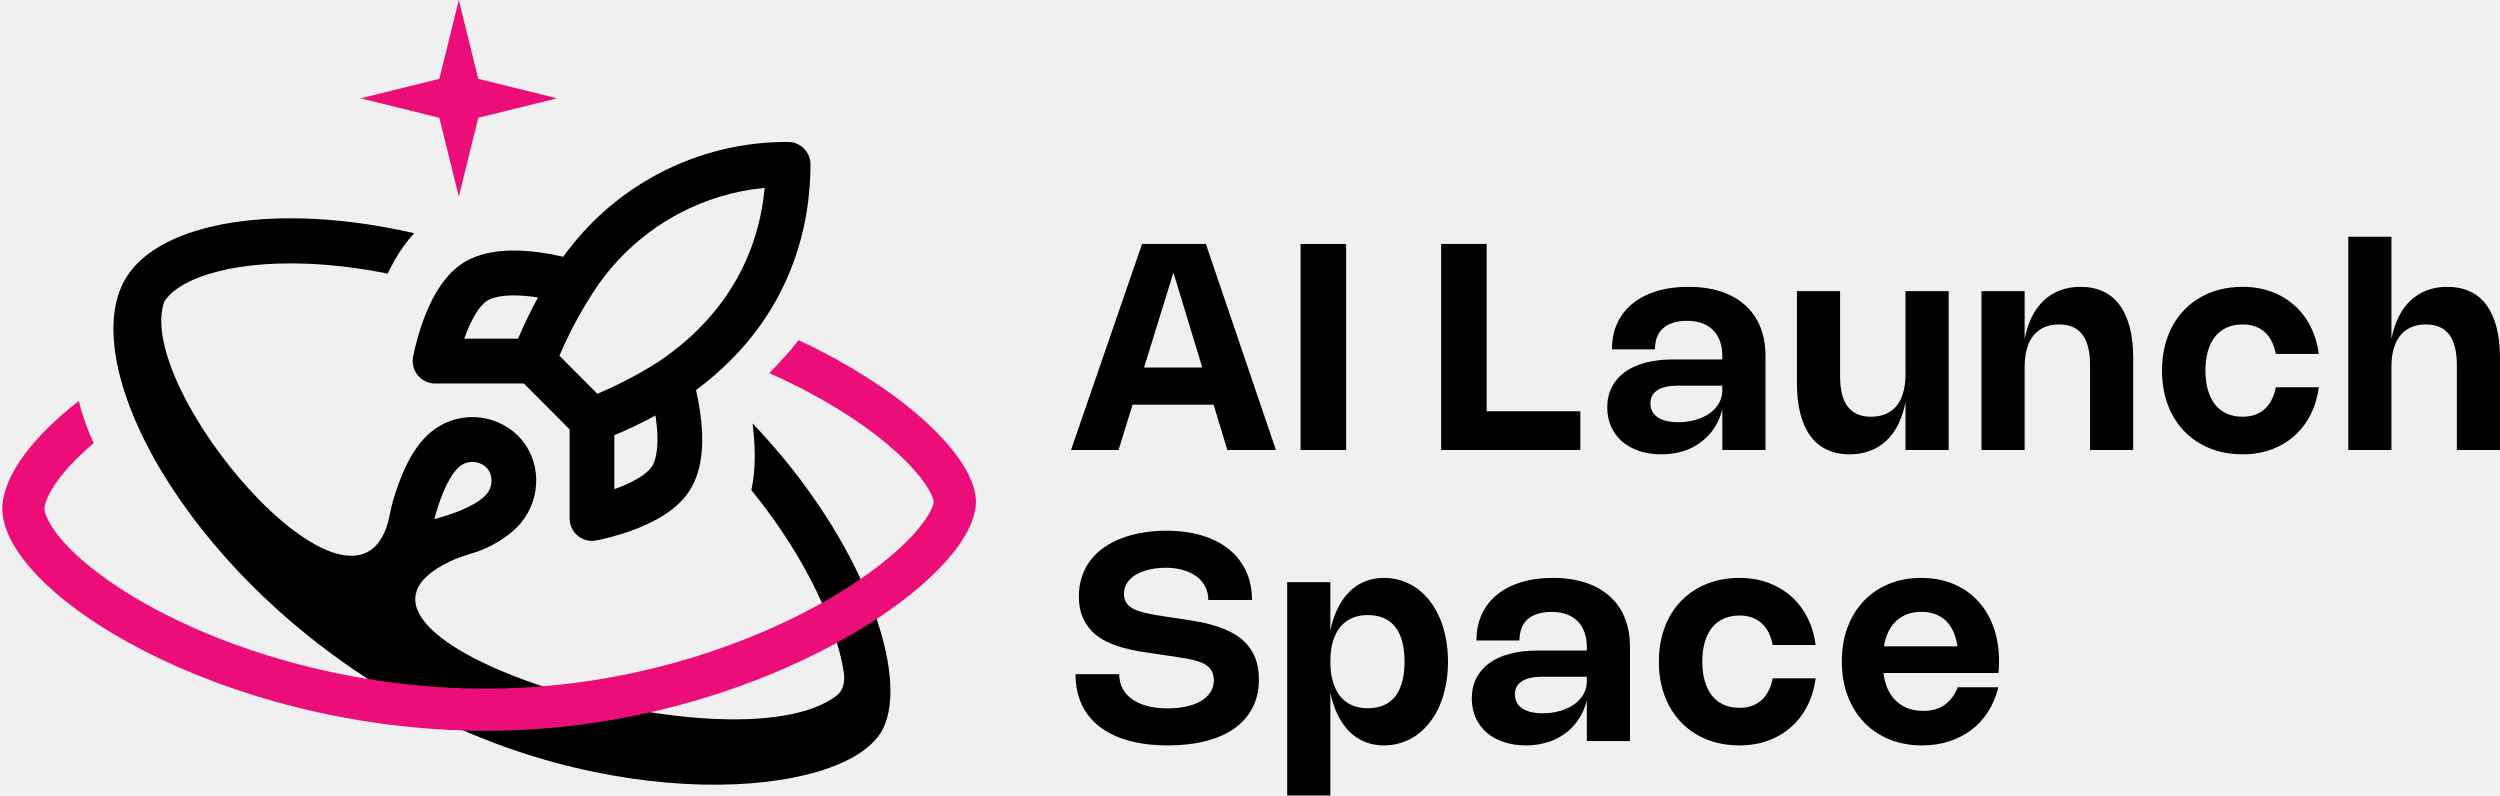
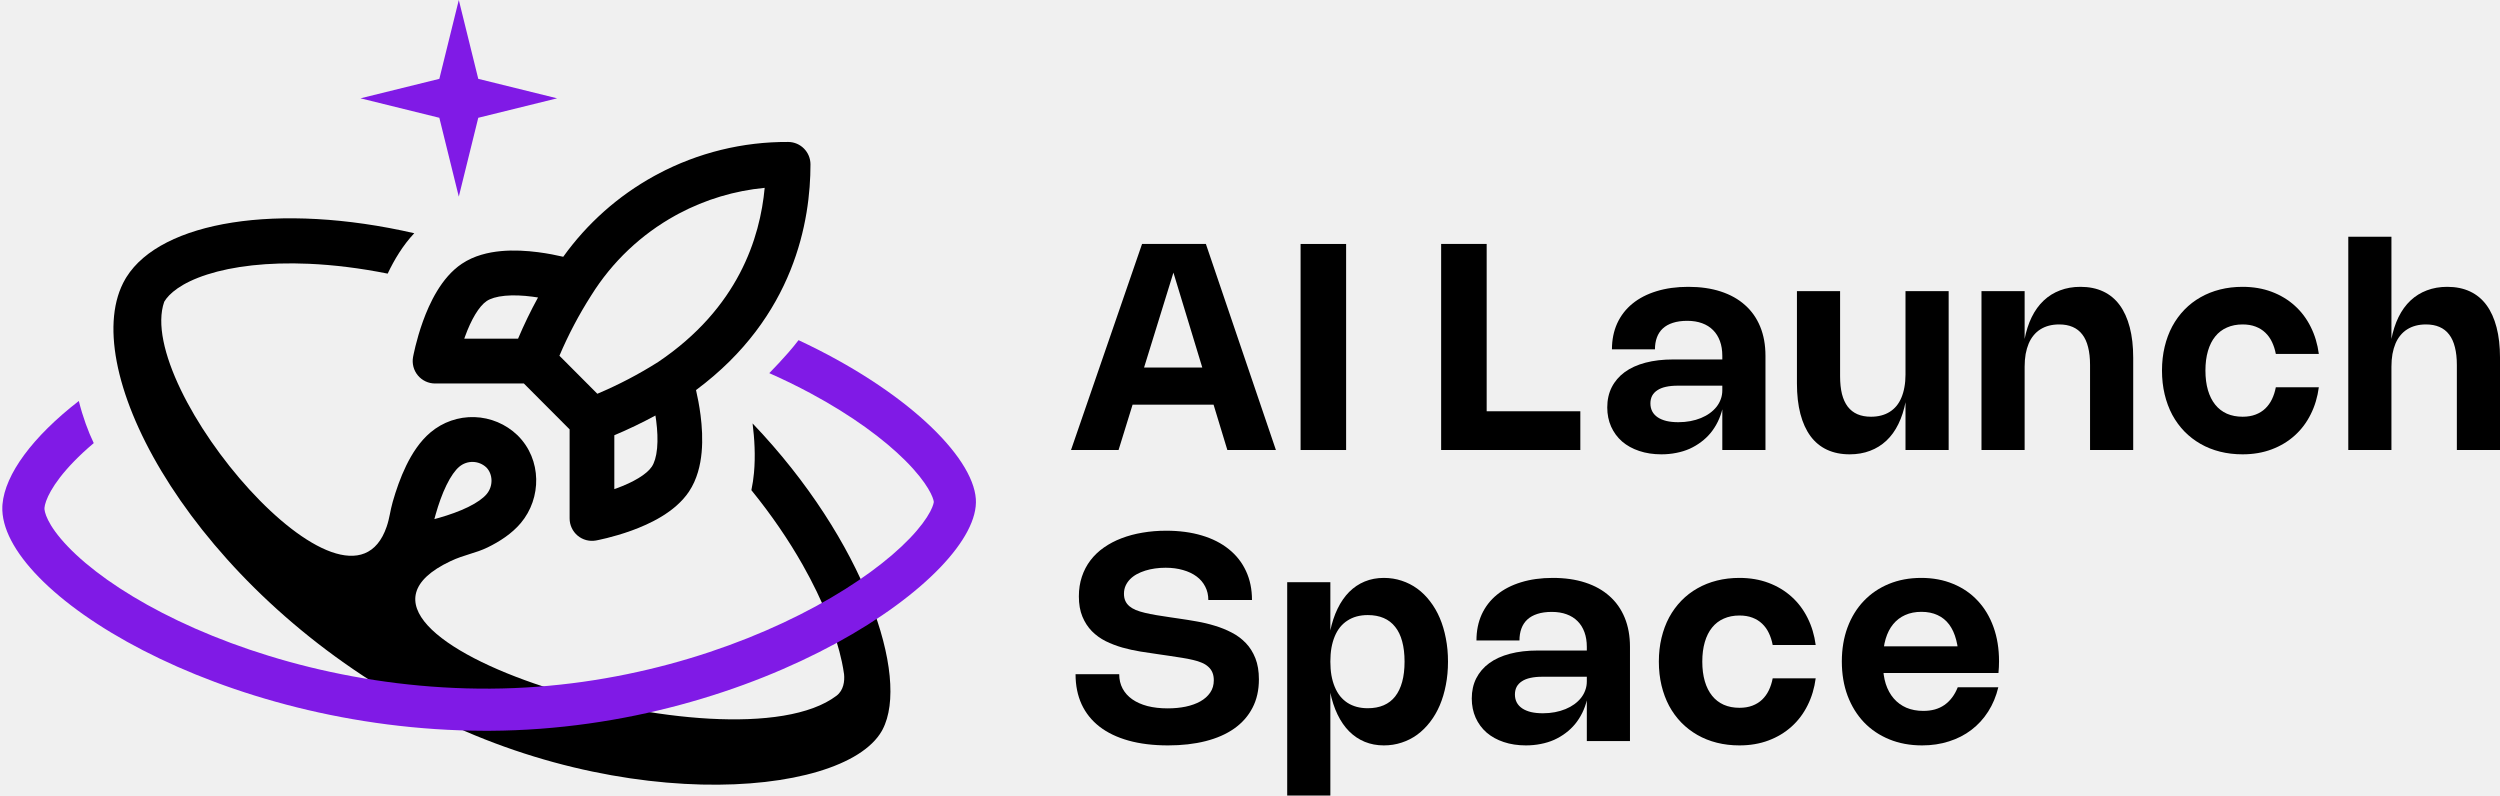
<svg xmlns="http://www.w3.org/2000/svg" width="534" height="170" viewBox="0 0 534 170" fill="none">
-   <path d="M238.925 96.122H228.769L243.942 52.111H257.576L272.534 96.122H262.162L249.743 55.266H251.559L238.925 96.122ZM237.694 86.443V78.502H264.716V86.443H237.694Z" fill="black" />
-   <path d="M287.531 52.111V96.122H277.805V52.111H287.531Z" fill="black" />
-   <path d="M307.828 52.111H317.553V88.612L316.815 87.843H337.559V96.122H307.828V52.111Z" fill="black" />
-   <path d="M344.311 74.624C344.311 72.573 344.685 70.721 345.434 69.069C346.193 67.417 347.276 66.017 348.681 64.868C350.097 63.709 351.81 62.821 353.821 62.206C355.842 61.58 358.109 61.267 360.623 61.267C363.218 61.267 365.532 61.6 367.563 62.267C369.604 62.934 371.328 63.898 372.733 65.16C374.149 66.412 375.231 67.951 375.98 69.777C376.729 71.603 377.104 73.675 377.104 75.994V96.122H367.886V87.258H367.932C367.686 88.264 367.347 89.207 366.916 90.09C366.486 90.962 365.973 91.762 365.378 92.49C364.783 93.209 364.106 93.85 363.346 94.414C362.597 94.978 361.782 95.46 360.9 95.861C360.017 96.25 359.068 96.543 358.053 96.738C357.037 96.943 355.975 97.045 354.867 97.045C353.133 97.045 351.554 96.804 350.128 96.322C348.712 95.85 347.496 95.178 346.481 94.306C345.475 93.424 344.695 92.367 344.141 91.136C343.587 89.895 343.31 88.525 343.31 87.027C343.31 85.417 343.629 83.981 344.265 82.719C344.911 81.447 345.834 80.369 347.035 79.487C348.245 78.605 349.722 77.933 351.466 77.471C353.21 77.01 355.19 76.779 357.406 76.779H368.117V82.38H358.36C357.406 82.38 356.565 82.462 355.837 82.626C355.119 82.78 354.513 83.021 354.021 83.35C353.528 83.668 353.154 84.063 352.898 84.534C352.651 85.006 352.528 85.555 352.528 86.181C352.528 86.817 352.662 87.386 352.928 87.889C353.195 88.382 353.58 88.797 354.082 89.136C354.585 89.474 355.206 89.736 355.944 89.921C356.693 90.095 357.545 90.182 358.499 90.182C359.402 90.182 360.258 90.105 361.069 89.951C361.879 89.797 362.633 89.577 363.331 89.29C364.029 89.002 364.654 88.659 365.208 88.258C365.773 87.848 366.255 87.392 366.655 86.889C367.055 86.376 367.358 85.827 367.563 85.242C367.778 84.658 367.886 84.037 367.886 83.38V75.994C367.886 74.824 367.717 73.778 367.378 72.855C367.04 71.931 366.552 71.152 365.916 70.516C365.28 69.869 364.495 69.377 363.562 69.038C362.638 68.7 361.587 68.53 360.407 68.53C359.217 68.53 358.186 68.674 357.314 68.961C356.452 69.238 355.739 69.638 355.175 70.162C354.611 70.685 354.19 71.326 353.913 72.085C353.636 72.834 353.498 73.68 353.498 74.624H344.311Z" fill="black" />
-   <path d="M407.016 79.995V62.19H416.234V96.122H407.016V85.75L407.062 85.704C406.713 87.54 406.19 89.166 405.493 90.582C404.805 91.988 403.954 93.168 402.938 94.122C401.922 95.076 400.758 95.799 399.445 96.291C398.132 96.794 396.68 97.045 395.09 97.045C393.264 97.045 391.648 96.717 390.243 96.061C388.837 95.404 387.662 94.434 386.719 93.152C385.775 91.87 385.057 90.29 384.564 88.412C384.072 86.525 383.826 84.355 383.826 81.903V62.19H393.043V80.364C393.043 81.811 393.177 83.078 393.443 84.165C393.72 85.242 394.131 86.14 394.674 86.858C395.228 87.576 395.916 88.115 396.737 88.474C397.568 88.833 398.537 89.013 399.645 89.013C400.425 89.013 401.148 88.925 401.815 88.751C402.482 88.577 403.087 88.32 403.631 87.981C404.185 87.633 404.672 87.207 405.093 86.704C405.513 86.191 405.862 85.601 406.139 84.935C406.426 84.257 406.642 83.509 406.785 82.688C406.939 81.867 407.016 80.969 407.016 79.995Z" fill="black" />
-   <path d="M432.462 78.317V96.122H423.244V62.19H432.462V72.562L432.416 72.608C432.765 70.772 433.283 69.151 433.97 67.746C434.668 66.33 435.524 65.145 436.54 64.191C437.556 63.237 438.72 62.514 440.033 62.021C441.346 61.518 442.798 61.267 444.388 61.267C446.214 61.267 447.83 61.595 449.235 62.252C450.641 62.908 451.816 63.878 452.759 65.16C453.703 66.443 454.421 68.028 454.914 69.915C455.406 71.793 455.653 73.957 455.653 76.409V96.122H446.435V77.948C446.435 76.502 446.296 75.24 446.019 74.163C445.753 73.075 445.342 72.172 444.788 71.454C444.244 70.736 443.557 70.198 442.726 69.838C441.905 69.479 440.941 69.3 439.833 69.3C439.053 69.3 438.33 69.387 437.663 69.561C436.996 69.736 436.386 69.998 435.832 70.346C435.288 70.685 434.806 71.111 434.386 71.624C433.965 72.126 433.611 72.716 433.324 73.393C433.047 74.06 432.831 74.804 432.677 75.624C432.534 76.445 432.462 77.343 432.462 78.317Z" fill="black" />
-   <path d="M471.08 79.148C471.08 80.718 471.26 82.118 471.619 83.35C471.978 84.57 472.496 85.601 473.173 86.443C473.85 87.284 474.681 87.925 475.666 88.366C476.651 88.797 477.769 89.013 479.021 89.013C480.067 89.013 480.991 88.859 481.791 88.551C482.601 88.243 483.294 87.812 483.868 87.258C484.453 86.694 484.93 86.027 485.299 85.258C485.669 84.488 485.941 83.642 486.115 82.719H495.302C495.025 84.822 494.445 86.75 493.563 88.505C492.691 90.259 491.552 91.767 490.147 93.029C488.752 94.291 487.115 95.276 485.238 95.984C483.36 96.691 481.283 97.045 479.006 97.045C477.313 97.045 475.712 96.856 474.204 96.476C472.696 96.096 471.306 95.542 470.034 94.814C468.762 94.086 467.618 93.203 466.602 92.167C465.587 91.121 464.72 89.936 464.002 88.612C463.294 87.279 462.75 85.822 462.371 84.242C461.991 82.652 461.801 80.954 461.801 79.148C461.801 77.343 461.991 75.65 462.371 74.07C462.75 72.48 463.294 71.023 464.002 69.7C464.72 68.376 465.587 67.192 466.602 66.145C467.618 65.099 468.762 64.216 470.034 63.498C471.306 62.77 472.696 62.216 474.204 61.836C475.712 61.457 477.313 61.267 479.006 61.267C481.283 61.267 483.36 61.621 485.238 62.329C487.115 63.037 488.752 64.022 490.147 65.283C491.552 66.545 492.691 68.053 493.563 69.808C494.445 71.562 495.025 73.491 495.302 75.594H486.115C485.941 74.671 485.669 73.824 485.299 73.055C484.93 72.275 484.453 71.608 483.868 71.054C483.294 70.5 482.601 70.069 481.791 69.761C480.991 69.454 480.067 69.3 479.021 69.3C477.769 69.3 476.651 69.52 475.666 69.962C474.681 70.392 473.85 71.028 473.173 71.87C472.496 72.701 471.978 73.732 471.619 74.963C471.26 76.184 471.08 77.579 471.08 79.148Z" fill="black" />
-   <path d="M510.811 78.317V96.122H501.594V50.572H510.811V72.562L510.765 72.608C511.114 70.772 511.632 69.151 512.319 67.746C513.017 66.33 513.874 65.145 514.889 64.191C515.905 63.237 517.069 62.514 518.382 62.021C519.696 61.518 521.147 61.267 522.737 61.267C524.563 61.267 526.179 61.595 527.585 62.252C528.99 62.908 530.165 63.878 531.109 65.16C532.053 66.443 532.771 68.028 533.263 69.915C533.756 71.793 534.002 73.957 534.002 76.409V96.122H524.784V77.948C524.784 76.502 524.645 75.24 524.368 74.163C524.102 73.075 523.691 72.172 523.137 71.454C522.594 70.736 521.906 70.198 521.075 69.838C520.255 69.479 519.29 69.3 518.182 69.3C517.403 69.3 516.679 69.387 516.013 69.561C515.346 69.736 514.735 69.998 514.181 70.346C513.638 70.685 513.155 71.111 512.735 71.624C512.314 72.126 511.96 72.716 511.673 73.393C511.396 74.06 511.181 74.804 511.027 75.624C510.883 76.445 510.811 77.343 510.811 78.317Z" fill="black" />
-   <path d="M249.097 113.36C251.918 113.36 254.457 113.699 256.714 114.376C258.981 115.053 260.905 116.033 262.485 117.315C264.075 118.587 265.296 120.141 266.147 121.978C266.999 123.804 267.425 125.866 267.425 128.164H258.099C258.099 127.107 257.879 126.153 257.438 125.302C257.007 124.45 256.391 123.727 255.591 123.132C254.791 122.537 253.826 122.08 252.698 121.762C251.58 121.434 250.338 121.27 248.974 121.27C248.204 121.27 247.45 121.321 246.712 121.424C245.983 121.526 245.291 121.68 244.634 121.885C243.978 122.091 243.367 122.347 242.803 122.655C242.249 122.963 241.772 123.322 241.372 123.732C240.972 124.142 240.654 124.609 240.418 125.132C240.192 125.645 240.079 126.21 240.079 126.825C240.079 127.41 240.177 127.918 240.372 128.349C240.567 128.78 240.849 129.154 241.218 129.472C241.598 129.79 242.064 130.067 242.618 130.303C243.172 130.529 243.819 130.729 244.557 130.903C245.296 131.078 246.117 131.242 247.019 131.396C247.922 131.549 248.912 131.703 249.989 131.857L251.775 132.119C253.006 132.293 254.283 132.498 255.606 132.734C256.93 132.96 258.222 133.268 259.484 133.658C260.756 134.037 261.962 134.525 263.1 135.12C264.239 135.704 265.239 136.448 266.101 137.351C266.963 138.243 267.645 139.326 268.148 140.598C268.651 141.87 268.902 143.373 268.902 145.107C268.902 147.425 268.44 149.462 267.517 151.216C266.604 152.97 265.301 154.442 263.608 155.633C261.926 156.812 259.889 157.705 257.499 158.31C255.109 158.915 252.441 159.218 249.497 159.218C246.327 159.218 243.511 158.874 241.049 158.187C238.597 157.5 236.53 156.505 234.847 155.202C233.175 153.899 231.903 152.309 231.031 150.431C230.169 148.544 229.738 146.405 229.738 144.014H239.064C239.064 145.153 239.305 146.174 239.787 147.076C240.269 147.979 240.956 148.744 241.849 149.369C242.741 149.995 243.824 150.477 245.096 150.816C246.378 151.144 247.82 151.308 249.42 151.308C250.795 151.308 252.077 151.185 253.267 150.939C254.468 150.683 255.509 150.308 256.391 149.816C257.284 149.313 257.986 148.687 258.499 147.938C259.012 147.189 259.269 146.312 259.269 145.307C259.269 144.671 259.171 144.122 258.976 143.66C258.781 143.188 258.494 142.783 258.115 142.445C257.745 142.096 257.284 141.803 256.73 141.567C256.186 141.331 255.555 141.131 254.837 140.967C254.129 140.793 253.344 140.639 252.482 140.506C251.621 140.362 250.687 140.218 249.682 140.075L247.358 139.736C246.147 139.572 244.886 139.382 243.572 139.167C242.27 138.951 240.992 138.669 239.741 138.32C238.489 137.961 237.299 137.505 236.171 136.951C235.052 136.387 234.067 135.674 233.216 134.812C232.375 133.95 231.703 132.914 231.2 131.703C230.697 130.493 230.446 129.051 230.446 127.379C230.446 125.861 230.661 124.46 231.092 123.178C231.523 121.885 232.134 120.721 232.924 119.685C233.724 118.638 234.683 117.725 235.801 116.946C236.93 116.156 238.181 115.499 239.556 114.976C240.941 114.443 242.434 114.042 244.034 113.776C245.645 113.499 247.332 113.36 249.097 113.36Z" fill="black" />
-   <path d="M284.164 124.363V134.827L284.118 134.858C284.487 133.052 285.016 131.442 285.703 130.026C286.39 128.61 287.216 127.415 288.18 126.44C289.155 125.466 290.263 124.722 291.504 124.209C292.756 123.696 294.115 123.44 295.582 123.44C296.926 123.44 298.198 123.64 299.399 124.04C300.599 124.43 301.707 124.994 302.723 125.733C303.738 126.471 304.651 127.374 305.462 128.441C306.282 129.498 306.975 130.688 307.539 132.011C308.103 133.335 308.534 134.781 308.832 136.351C309.14 137.91 309.293 139.567 309.293 141.321C309.293 143.075 309.14 144.737 308.832 146.307C308.534 147.866 308.103 149.313 307.539 150.647C306.975 151.97 306.282 153.16 305.462 154.217C304.651 155.273 303.738 156.176 302.723 156.925C301.707 157.664 300.599 158.228 299.399 158.618C298.198 159.018 296.926 159.218 295.582 159.218C294.115 159.218 292.756 158.962 291.504 158.449C290.263 157.936 289.155 157.192 288.18 156.217C287.216 155.243 286.39 154.047 285.703 152.632C285.016 151.206 284.487 149.59 284.118 147.784L284.164 147.831V169.928H274.946V124.363H284.164ZM284.164 141.321C284.164 142.378 284.241 143.358 284.395 144.26C284.559 145.163 284.795 145.984 285.103 146.723C285.41 147.461 285.79 148.118 286.241 148.692C286.703 149.257 287.231 149.734 287.826 150.123C288.421 150.503 289.078 150.79 289.796 150.985C290.525 151.18 291.309 151.278 292.151 151.278C293.443 151.278 294.577 151.067 295.552 150.647C296.536 150.226 297.357 149.595 298.014 148.754C298.67 147.913 299.168 146.871 299.506 145.63C299.845 144.389 300.014 142.952 300.014 141.321C300.014 139.69 299.845 138.254 299.506 137.012C299.178 135.771 298.681 134.735 298.014 133.904C297.357 133.063 296.536 132.432 295.552 132.011C294.577 131.591 293.443 131.38 292.151 131.38C291.309 131.38 290.525 131.478 289.796 131.673C289.078 131.867 288.421 132.16 287.826 132.55C287.231 132.929 286.703 133.401 286.241 133.965C285.79 134.53 285.41 135.181 285.103 135.92C284.795 136.658 284.559 137.479 284.395 138.382C284.241 139.285 284.164 140.265 284.164 141.321Z" fill="black" />
-   <path d="M315.37 136.797C315.37 134.745 315.744 132.893 316.493 131.242C317.253 129.59 318.335 128.19 319.74 127.041C321.156 125.881 322.869 124.994 324.88 124.378C326.901 123.753 329.168 123.44 331.682 123.44C334.277 123.44 336.591 123.773 338.622 124.44C340.664 125.107 342.387 126.071 343.793 127.333C345.208 128.585 346.291 130.123 347.04 131.95C347.789 133.776 348.163 135.848 348.163 138.167V158.295H338.945V149.431H338.991C338.745 150.436 338.407 151.38 337.976 152.262C337.545 153.134 337.032 153.935 336.437 154.663C335.842 155.381 335.165 156.022 334.406 156.587C333.657 157.151 332.841 157.633 331.959 158.033C331.077 158.423 330.128 158.715 329.112 158.91C328.096 159.115 327.035 159.218 325.927 159.218C324.193 159.218 322.613 158.977 321.187 158.495C319.771 158.023 318.555 157.351 317.54 156.479C316.534 155.597 315.755 154.54 315.201 153.309C314.647 152.068 314.37 150.698 314.37 149.2C314.37 147.589 314.688 146.153 315.324 144.891C315.97 143.619 316.893 142.542 318.094 141.66C319.304 140.777 320.782 140.105 322.526 139.644C324.27 139.182 326.25 138.951 328.466 138.951H339.176V144.553H329.42C328.466 144.553 327.624 144.635 326.896 144.799C326.178 144.953 325.573 145.194 325.08 145.522C324.588 145.84 324.213 146.235 323.957 146.707C323.711 147.179 323.587 147.728 323.587 148.354C323.587 148.99 323.721 149.559 323.988 150.062C324.254 150.554 324.639 150.97 325.142 151.308C325.644 151.647 326.265 151.908 327.004 152.093C327.753 152.268 328.604 152.355 329.558 152.355C330.461 152.355 331.318 152.278 332.128 152.124C332.939 151.97 333.693 151.749 334.39 151.462C335.088 151.175 335.714 150.831 336.268 150.431C336.832 150.021 337.314 149.564 337.714 149.062C338.114 148.549 338.417 148 338.622 147.415C338.838 146.83 338.945 146.21 338.945 145.553V138.167C338.945 136.997 338.776 135.951 338.437 135.027C338.099 134.104 337.612 133.324 336.976 132.688C336.339 132.042 335.555 131.549 334.621 131.211C333.698 130.872 332.646 130.703 331.466 130.703C330.276 130.703 329.245 130.847 328.373 131.134C327.512 131.411 326.799 131.811 326.234 132.334C325.67 132.857 325.249 133.499 324.972 134.258C324.695 135.007 324.557 135.853 324.557 136.797H315.37Z" fill="black" />
-   <path d="M363.61 141.321C363.61 142.891 363.79 144.291 364.149 145.522C364.508 146.743 365.026 147.774 365.703 148.615C366.38 149.457 367.211 150.098 368.196 150.539C369.181 150.97 370.299 151.185 371.551 151.185C372.597 151.185 373.52 151.031 374.321 150.724C375.131 150.416 375.824 149.985 376.398 149.431C376.983 148.867 377.46 148.2 377.829 147.43C378.198 146.661 378.47 145.815 378.645 144.891H387.832C387.555 146.994 386.975 148.923 386.093 150.677C385.221 152.432 384.082 153.94 382.677 155.202C381.281 156.463 379.645 157.448 377.768 158.156C375.89 158.864 373.813 159.218 371.535 159.218C369.843 159.218 368.242 159.028 366.734 158.649C365.226 158.269 363.836 157.715 362.564 156.987C361.292 156.258 360.148 155.376 359.132 154.34C358.116 153.293 357.25 152.109 356.531 150.785C355.824 149.451 355.28 147.995 354.9 146.415C354.521 144.825 354.331 143.127 354.331 141.321C354.331 139.516 354.521 137.823 354.9 136.243C355.28 134.653 355.824 133.196 356.531 131.873C357.25 130.549 358.116 129.364 359.132 128.318C360.148 127.271 361.292 126.389 362.564 125.671C363.836 124.943 365.226 124.389 366.734 124.009C368.242 123.63 369.843 123.44 371.535 123.44C373.813 123.44 375.89 123.794 377.768 124.502C379.645 125.209 381.281 126.194 382.677 127.456C384.082 128.718 385.221 130.226 386.093 131.98C386.975 133.735 387.555 135.663 387.832 137.766H378.645C378.47 136.843 378.198 135.997 377.829 135.227C377.46 134.448 376.983 133.781 376.398 133.227C375.824 132.673 375.131 132.242 374.321 131.934C373.52 131.626 372.597 131.473 371.551 131.473C370.299 131.473 369.181 131.693 368.196 132.134C367.211 132.565 366.38 133.201 365.703 134.042C365.026 134.873 364.508 135.904 364.149 137.136C363.79 138.356 363.61 139.752 363.61 141.321Z" fill="black" />
-   <path d="M402.218 141.937C402.218 143.476 402.412 144.861 402.802 146.092C403.202 147.312 403.772 148.349 404.51 149.2C405.249 150.052 406.147 150.708 407.203 151.17C408.27 151.621 409.476 151.847 410.82 151.847C411.712 151.847 412.533 151.744 413.282 151.539C414.041 151.324 414.723 151.006 415.329 150.585C415.944 150.154 416.488 149.626 416.96 149C417.442 148.364 417.847 147.63 418.175 146.799H426.839C426.378 148.728 425.654 150.462 424.669 152.001C423.685 153.54 422.489 154.843 421.084 155.91C419.689 156.976 418.099 157.792 416.313 158.356C414.539 158.931 412.62 159.218 410.558 159.218C407.993 159.218 405.659 158.787 403.556 157.925C401.453 157.064 399.648 155.848 398.14 154.278C396.642 152.698 395.477 150.811 394.646 148.615C393.826 146.41 393.415 143.968 393.415 141.29C393.415 138.633 393.821 136.207 394.631 134.012C395.452 131.816 396.606 129.939 398.093 128.379C399.581 126.81 401.366 125.594 403.449 124.732C405.531 123.871 407.839 123.44 410.373 123.44C412.877 123.44 415.149 123.865 417.191 124.717C419.242 125.558 420.992 126.759 422.438 128.318C423.895 129.867 425.018 131.739 425.808 133.935C426.598 136.12 426.993 138.556 426.993 141.244C426.993 141.655 426.983 142.07 426.962 142.491C426.942 142.901 426.911 143.322 426.87 143.753H399.124V138.059H422.007L418.268 143.66C418.309 143.26 418.334 142.865 418.345 142.475C418.365 142.075 418.376 141.685 418.376 141.306C418.376 139.562 418.201 138.033 417.852 136.72C417.514 135.397 417.011 134.289 416.344 133.396C415.677 132.504 414.846 131.832 413.851 131.38C412.866 130.919 411.723 130.688 410.42 130.688C409.127 130.688 407.973 130.913 406.957 131.365C405.942 131.816 405.08 132.473 404.372 133.335C403.674 134.186 403.141 135.232 402.772 136.474C402.402 137.715 402.218 139.121 402.218 140.69V141.937Z" fill="black" />
-   <path fill-rule="evenodd" clip-rule="evenodd" d="M27.018 59.179C34.46 47.297 59.412 43.132 88.487 49.818C86.06 52.388 84.206 55.5 82.805 58.446C76.909 57.266 71.257 56.576 65.993 56.345C57.132 55.958 49.727 56.877 44.252 58.637C38.639 60.443 36.056 62.779 35.084 64.447C35.08 64.453 35.077 64.459 35.074 64.465C28.59 82.979 74.301 136.923 82.6 112.472C83.237 110.595 83.328 109.149 83.883 107.203C84.584 104.747 85.526 101.999 86.77 99.445C87.988 96.945 89.653 94.3 91.95 92.365C94.57 90.153 97.913 88.988 101.337 89.093C104.762 89.2 108.031 90.571 110.511 92.945C110.531 92.964 110.551 92.983 110.57 93.002C115.78 98.161 115.703 106.418 111.247 111.715C109.317 114.019 106.68 115.689 104.187 116.91C101.561 118.196 99.205 118.457 96.222 119.867C61.611 136.231 156.481 165.412 178.673 148.612C180.215 147.445 180.439 145.467 180.291 144.008C180.177 143.203 180.027 142.326 179.826 141.376C178.604 135.613 175.865 128.432 171.436 120.624C168.476 115.405 164.822 110.02 160.495 104.698C160.761 103.453 160.938 102.219 161.048 101.031C161.389 97.364 161.158 93.655 160.75 90.44C184.694 115.503 194.405 144.579 188.523 155.819L188.331 156.17C179.904 170.795 128.726 174.447 84.64 148.758L83.592 148.142C38.925 121.571 16.279 77.585 26.766 59.597L27.018 59.179ZM101.042 98.667C99.969 98.634 98.92 99 98.098 99.694L98.093 99.699C97.249 100.41 96.295 101.714 95.352 103.649C94.436 105.529 93.676 107.703 93.067 109.837C92.966 110.189 92.872 110.538 92.781 110.882C93.123 110.79 93.472 110.696 93.824 110.595C95.952 109.985 98.12 109.223 99.995 108.304C101.924 107.359 103.225 106.402 103.934 105.555L103.944 105.544C105.419 103.794 105.265 101.241 103.883 99.843C103.111 99.119 102.101 98.7 101.042 98.667Z" fill="black" />
-   <path fill-rule="evenodd" clip-rule="evenodd" d="M168.371 30.322C170.997 30.338 173.117 32.478 173.118 35.111C173.118 46.972 169.809 67.618 148.67 83.32C149.007 84.784 149.376 86.635 149.637 88.666C149.947 91.075 150.123 93.865 149.868 96.623C149.616 99.339 148.913 102.379 147.177 104.99L147.173 104.996C144.215 109.431 138.685 111.955 134.928 113.322C132.891 114.063 131.01 114.588 129.642 114.928C128.955 115.099 128.387 115.226 127.984 115.311C127.782 115.354 127.62 115.386 127.504 115.409C127.447 115.42 127.399 115.43 127.365 115.436C127.348 115.439 127.333 115.442 127.322 115.444L127.307 115.447L127.299 115.449C125.906 115.702 124.47 115.323 123.383 114.413C122.297 113.503 121.669 112.156 121.669 110.736V91.713L111.897 81.914H92.926C91.51 81.914 90.168 81.284 89.26 80.194C88.353 79.104 87.974 77.666 88.227 76.269L88.232 76.245C88.234 76.234 88.237 76.219 88.24 76.202C88.246 76.167 88.256 76.12 88.267 76.062C88.29 75.946 88.322 75.784 88.365 75.582C88.45 75.177 88.576 74.609 88.747 73.92C89.086 72.548 89.609 70.66 90.348 68.617C91.711 64.85 94.229 59.305 98.651 56.339L98.658 56.335C101.262 54.594 104.292 53.889 107.001 53.636C109.751 53.38 112.533 53.557 114.936 53.868C116.98 54.132 118.843 54.505 120.309 54.846C125.403 47.739 132.024 41.845 139.7 37.612L140.526 37.165C149.097 32.615 158.663 30.262 168.371 30.322ZM140 88.754C137.145 90.303 134.215 91.71 131.22 92.969V104.476C131.369 104.424 131.52 104.372 131.671 104.317C135.278 103.005 138.127 101.328 139.233 99.671C139.757 98.879 140.185 97.592 140.357 95.737C140.526 93.918 140.42 91.882 140.164 89.89C140.114 89.504 140.058 89.124 140 88.754ZM163.336 40.123C156.935 40.735 150.701 42.601 144.995 45.63L144.303 46.005C136.95 50.06 130.754 55.934 126.304 63.069C126.295 63.083 126.286 63.098 126.277 63.112C123.662 67.207 121.393 71.514 119.492 75.984L127.593 84.108C132.106 82.206 136.456 79.933 140.598 77.31C157.725 65.769 162.353 50.778 163.336 40.123ZM113.715 63.368C111.729 63.111 109.698 63.005 107.884 63.175C106.034 63.347 104.751 63.774 103.961 64.299C102.309 65.409 100.637 68.267 99.329 71.883C99.274 72.035 99.221 72.186 99.168 72.336H110.66C111.932 69.335 113.354 66.399 114.92 63.543C114.527 63.48 114.125 63.421 113.715 63.368Z" fill="black" />
-   <path d="M170.57 72.659C193.267 83.257 207.791 97.357 208.44 106.582C209.6 123.101 162.169 155.774 104.756 156.094L103.412 156.096C47.038 155.941 -0.259 126.374 0.501 108.171L0.528 107.74C1.072 101.306 6.95 93.316 16.837 85.647C17.666 89.016 18.849 92.21 20.024 94.647C18.442 95.981 17.021 97.3 15.77 98.591C10.992 103.52 9.623 107.005 9.496 108.499C9.444 109.119 9.902 111.972 14.571 116.822C18.91 121.33 25.716 126.291 34.658 130.903C52.499 140.108 77.516 147.245 104.705 147.094C131.792 146.943 156.554 139.137 174.263 129.506C183.132 124.682 189.935 119.562 194.313 115.006C196.502 112.728 197.906 110.775 198.702 109.259C199.421 107.887 199.455 107.238 199.459 107.195C199.391 106.407 198.298 103.294 193.378 98.381C188.79 93.799 181.939 88.735 173.161 84.019C170.378 82.525 167.426 81.079 164.32 79.703C165.711 78.278 167.057 76.834 168.342 75.372C169.127 74.479 169.867 73.573 170.57 72.659Z" fill="#ED0D79" />
-   <path d="M98 0L102.158 16.842L119 21L102.158 25.158L98 42L93.842 25.158L77 21L93.842 16.842L98 0Z" fill="#ED0D79" />
+   <g clip-path="url(#clip0_15776_524)">
+     <path d="M238.925 96.122H228.769L243.942 52.111H257.576L272.534 96.122H262.162L249.743 55.266H251.559L238.925 96.122ZM237.694 86.443V78.502H264.716V86.443H237.694Z" fill="black" />
+     <path d="M287.531 52.111V96.122H277.805V52.111H287.531Z" fill="black" />
+     <path d="M307.828 52.111H317.553V88.612L316.815 87.843H337.559V96.122H307.828V52.111Z" fill="black" />
+     <path d="M344.311 74.624C344.311 72.573 344.685 70.721 345.434 69.069C346.193 67.417 347.276 66.017 348.681 64.868C350.097 63.709 351.81 62.821 353.821 62.206C355.842 61.58 358.109 61.267 360.623 61.267C363.218 61.267 365.532 61.6 367.563 62.267C369.604 62.934 371.328 63.898 372.733 65.16C374.149 66.412 375.231 67.951 375.98 69.777C376.729 71.603 377.104 73.675 377.104 75.994V96.122H367.886V87.258H367.932C367.686 88.264 367.347 89.207 366.916 90.09C366.486 90.962 365.973 91.762 365.378 92.49C364.783 93.209 364.106 93.85 363.346 94.414C362.597 94.978 361.782 95.46 360.9 95.861C360.017 96.25 359.068 96.543 358.053 96.738C357.037 96.943 355.975 97.045 354.867 97.045C353.133 97.045 351.554 96.804 350.128 96.322C348.712 95.85 347.496 95.178 346.481 94.306C345.475 93.424 344.695 92.367 344.141 91.136C343.587 89.895 343.31 88.525 343.31 87.027C343.31 85.417 343.629 83.981 344.265 82.719C344.911 81.447 345.834 80.369 347.035 79.487C348.245 78.605 349.722 77.933 351.466 77.471C353.21 77.01 355.19 76.779 357.406 76.779H368.117V82.38H358.36C357.406 82.38 356.565 82.462 355.837 82.626C355.119 82.78 354.513 83.021 354.021 83.35C353.528 83.668 353.154 84.063 352.898 84.534C352.651 85.006 352.528 85.555 352.528 86.181C352.528 86.817 352.662 87.386 352.928 87.889C353.195 88.382 353.58 88.797 354.082 89.136C354.585 89.474 355.206 89.736 355.944 89.921C356.693 90.095 357.545 90.182 358.499 90.182C359.402 90.182 360.258 90.105 361.069 89.951C361.879 89.797 362.633 89.577 363.331 89.29C364.029 89.002 364.654 88.659 365.208 88.258C365.773 87.848 366.255 87.392 366.655 86.889C367.055 86.376 367.358 85.827 367.563 85.242C367.778 84.658 367.886 84.037 367.886 83.38V75.994C367.886 74.824 367.717 73.778 367.378 72.855C367.04 71.931 366.552 71.152 365.916 70.516C365.28 69.869 364.495 69.377 363.562 69.038C362.638 68.7 361.587 68.53 360.407 68.53C359.217 68.53 358.186 68.674 357.314 68.961C356.452 69.238 355.739 69.638 355.175 70.162C354.611 70.685 354.19 71.326 353.913 72.085C353.636 72.834 353.498 73.68 353.498 74.624H344.311Z" fill="black" />
+     <path d="M407.016 79.995V62.19H416.234V96.122H407.016V85.75L407.062 85.704C406.713 87.54 406.19 89.166 405.493 90.582C404.805 91.988 403.954 93.168 402.938 94.122C401.922 95.076 400.758 95.799 399.445 96.291C398.132 96.794 396.68 97.045 395.09 97.045C393.264 97.045 391.648 96.717 390.243 96.061C388.837 95.404 387.662 94.434 386.719 93.152C385.775 91.87 385.057 90.29 384.564 88.412C384.072 86.525 383.826 84.355 383.826 81.903V62.19H393.043V80.364C393.043 81.811 393.177 83.078 393.443 84.165C393.72 85.242 394.131 86.14 394.674 86.858C395.228 87.576 395.916 88.115 396.737 88.474C397.568 88.833 398.537 89.013 399.645 89.013C400.425 89.013 401.148 88.925 401.815 88.751C402.482 88.577 403.087 88.32 403.631 87.981C404.185 87.633 404.672 87.207 405.093 86.704C405.513 86.191 405.862 85.601 406.139 84.935C406.426 84.257 406.642 83.509 406.785 82.688C406.939 81.867 407.016 80.969 407.016 79.995Z" fill="black" />
+     <path d="M432.462 78.317V96.122H423.244V62.19H432.462V72.562L432.416 72.608C432.765 70.772 433.283 69.151 433.97 67.746C434.668 66.33 435.524 65.145 436.54 64.191C437.556 63.237 438.72 62.514 440.033 62.021C441.346 61.518 442.798 61.267 444.388 61.267C446.214 61.267 447.83 61.595 449.235 62.252C450.641 62.908 451.816 63.878 452.759 65.16C453.703 66.443 454.421 68.028 454.914 69.915C455.406 71.793 455.653 73.957 455.653 76.409V96.122H446.435V77.948C446.435 76.502 446.296 75.24 446.019 74.163C445.753 73.075 445.342 72.172 444.788 71.454C444.244 70.736 443.557 70.198 442.726 69.838C441.905 69.479 440.941 69.3 439.833 69.3C439.053 69.3 438.33 69.387 437.663 69.561C436.996 69.736 436.386 69.998 435.832 70.346C435.288 70.685 434.806 71.111 434.386 71.624C433.965 72.126 433.611 72.716 433.324 73.393C433.047 74.06 432.831 74.804 432.677 75.624C432.534 76.445 432.462 77.343 432.462 78.317Z" fill="black" />
+     <path d="M471.08 79.148C471.08 80.718 471.26 82.118 471.619 83.35C471.978 84.57 472.496 85.601 473.173 86.443C473.85 87.284 474.681 87.925 475.666 88.366C476.651 88.797 477.769 89.013 479.021 89.013C480.067 89.013 480.991 88.859 481.791 88.551C482.601 88.243 483.294 87.812 483.868 87.258C484.453 86.694 484.93 86.027 485.299 85.258C485.669 84.488 485.941 83.642 486.115 82.719H495.302C495.025 84.822 494.445 86.75 493.563 88.505C492.691 90.259 491.552 91.767 490.147 93.029C488.752 94.291 487.115 95.276 485.238 95.984C483.36 96.691 481.283 97.045 479.006 97.045C477.313 97.045 475.712 96.856 474.204 96.476C472.696 96.096 471.306 95.542 470.034 94.814C468.762 94.086 467.618 93.203 466.602 92.167C465.587 91.121 464.72 89.936 464.002 88.612C463.294 87.279 462.75 85.822 462.371 84.242C461.991 82.652 461.801 80.954 461.801 79.148C461.801 77.343 461.991 75.65 462.371 74.07C462.75 72.48 463.294 71.023 464.002 69.7C464.72 68.376 465.587 67.192 466.602 66.145C467.618 65.099 468.762 64.216 470.034 63.498C471.306 62.77 472.696 62.216 474.204 61.836C475.712 61.457 477.313 61.267 479.006 61.267C481.283 61.267 483.36 61.621 485.238 62.329C487.115 63.037 488.752 64.022 490.147 65.283C491.552 66.545 492.691 68.053 493.563 69.808C494.445 71.562 495.025 73.491 495.302 75.594H486.115C485.941 74.671 485.669 73.824 485.299 73.055C484.93 72.275 484.453 71.608 483.868 71.054C483.294 70.5 482.601 70.069 481.791 69.761C480.991 69.454 480.067 69.3 479.021 69.3C477.769 69.3 476.651 69.52 475.666 69.962C474.681 70.392 473.85 71.028 473.173 71.87C472.496 72.701 471.978 73.732 471.619 74.963C471.26 76.184 471.08 77.579 471.08 79.148Z" fill="black" />
+     <path d="M510.811 78.317V96.122H501.594V50.572H510.811V72.562L510.765 72.608C511.114 70.772 511.632 69.151 512.319 67.746C513.017 66.33 513.874 65.145 514.889 64.191C515.905 63.237 517.069 62.514 518.382 62.021C519.696 61.518 521.147 61.267 522.737 61.267C524.563 61.267 526.179 61.595 527.585 62.252C528.99 62.908 530.165 63.878 531.109 65.16C532.053 66.443 532.771 68.028 533.263 69.915C533.756 71.793 534.002 73.957 534.002 76.409V96.122H524.784V77.948C524.784 76.502 524.645 75.24 524.368 74.163C524.102 73.075 523.691 72.172 523.137 71.454C522.594 70.736 521.906 70.198 521.075 69.838C520.255 69.479 519.29 69.3 518.182 69.3C517.403 69.3 516.679 69.387 516.013 69.561C515.346 69.736 514.735 69.998 514.181 70.346C513.638 70.685 513.155 71.111 512.735 71.624C512.314 72.126 511.96 72.716 511.673 73.393C511.396 74.06 511.181 74.804 511.027 75.624C510.883 76.445 510.811 77.343 510.811 78.317Z" fill="black" />
+     <path d="M249.097 113.36C251.918 113.36 254.457 113.699 256.714 114.376C258.981 115.053 260.905 116.033 262.485 117.315C264.075 118.587 265.296 120.141 266.147 121.978C266.999 123.804 267.425 125.866 267.425 128.164H258.099C258.099 127.107 257.879 126.153 257.438 125.302C257.007 124.45 256.391 123.727 255.591 123.132C254.791 122.537 253.826 122.08 252.698 121.762C251.58 121.434 250.338 121.27 248.974 121.27C248.204 121.27 247.45 121.321 246.712 121.424C245.983 121.526 245.291 121.68 244.634 121.885C243.978 122.091 243.367 122.347 242.803 122.655C242.249 122.963 241.772 123.322 241.372 123.732C240.972 124.142 240.654 124.609 240.418 125.132C240.192 125.645 240.079 126.21 240.079 126.825C240.079 127.41 240.177 127.918 240.372 128.349C240.567 128.78 240.849 129.154 241.218 129.472C241.598 129.79 242.064 130.067 242.618 130.303C243.172 130.529 243.819 130.729 244.557 130.903C245.296 131.078 246.117 131.242 247.019 131.396C247.922 131.549 248.912 131.703 249.989 131.857L251.775 132.119C253.006 132.293 254.283 132.498 255.606 132.734C256.93 132.96 258.222 133.268 259.484 133.658C260.756 134.037 261.962 134.525 263.1 135.12C264.239 135.704 265.239 136.448 266.101 137.351C266.963 138.243 267.645 139.326 268.148 140.598C268.651 141.87 268.902 143.373 268.902 145.107C268.902 147.425 268.44 149.462 267.517 151.216C266.604 152.97 265.301 154.442 263.608 155.633C261.926 156.812 259.889 157.705 257.499 158.31C255.109 158.915 252.441 159.218 249.497 159.218C246.327 159.218 243.511 158.874 241.049 158.187C238.597 157.5 236.53 156.505 234.847 155.202C233.175 153.899 231.903 152.309 231.031 150.431C230.169 148.544 229.738 146.405 229.738 144.014H239.064C239.064 145.153 239.305 146.174 239.787 147.076C240.269 147.979 240.956 148.744 241.849 149.369C242.741 149.995 243.824 150.477 245.096 150.816C246.378 151.144 247.82 151.308 249.42 151.308C250.795 151.308 252.077 151.185 253.267 150.939C254.468 150.683 255.509 150.308 256.391 149.816C257.284 149.313 257.986 148.687 258.499 147.938C259.012 147.189 259.269 146.312 259.269 145.307C259.269 144.671 259.171 144.122 258.976 143.66C258.781 143.188 258.494 142.783 258.115 142.445C257.745 142.096 257.284 141.803 256.73 141.567C256.186 141.331 255.555 141.131 254.837 140.967C254.129 140.793 253.344 140.639 252.482 140.506C251.621 140.362 250.687 140.218 249.682 140.075L247.358 139.736C246.147 139.572 244.886 139.382 243.572 139.167C242.27 138.951 240.992 138.669 239.741 138.32C238.489 137.961 237.299 137.505 236.171 136.951C235.052 136.387 234.067 135.674 233.216 134.812C232.375 133.95 231.703 132.914 231.2 131.703C230.697 130.493 230.446 129.051 230.446 127.379C230.446 125.861 230.661 124.46 231.092 123.178C231.523 121.885 232.134 120.721 232.924 119.685C233.724 118.638 234.683 117.725 235.801 116.946C236.93 116.156 238.181 115.499 239.556 114.976C240.941 114.443 242.434 114.042 244.034 113.776C245.645 113.499 247.332 113.36 249.097 113.36Z" fill="black" />
+     <path d="M284.164 124.363V134.827L284.118 134.858C284.487 133.052 285.016 131.442 285.703 130.026C286.39 128.61 287.216 127.415 288.18 126.44C289.155 125.466 290.263 124.722 291.504 124.209C292.756 123.696 294.115 123.44 295.582 123.44C296.926 123.44 298.198 123.64 299.399 124.04C300.599 124.43 301.707 124.994 302.723 125.733C303.738 126.471 304.651 127.374 305.462 128.441C306.282 129.498 306.975 130.688 307.539 132.011C308.103 133.335 308.534 134.781 308.832 136.351C309.14 137.91 309.293 139.567 309.293 141.321C309.293 143.075 309.14 144.737 308.832 146.307C308.534 147.866 308.103 149.313 307.539 150.647C306.975 151.97 306.282 153.16 305.462 154.217C304.651 155.273 303.738 156.176 302.723 156.925C301.707 157.664 300.599 158.228 299.399 158.618C298.198 159.018 296.926 159.218 295.582 159.218C294.115 159.218 292.756 158.962 291.504 158.449C290.263 157.936 289.155 157.192 288.18 156.217C287.216 155.243 286.39 154.047 285.703 152.632C285.016 151.206 284.487 149.59 284.118 147.784L284.164 147.831V169.928H274.946V124.363H284.164ZM284.164 141.321C284.164 142.378 284.241 143.358 284.395 144.26C284.559 145.163 284.795 145.984 285.103 146.723C285.41 147.461 285.79 148.118 286.241 148.692C286.703 149.257 287.231 149.734 287.826 150.123C288.421 150.503 289.078 150.79 289.796 150.985C290.525 151.18 291.309 151.278 292.151 151.278C293.443 151.278 294.577 151.067 295.552 150.647C296.536 150.226 297.357 149.595 298.014 148.754C298.67 147.913 299.168 146.871 299.506 145.63C299.845 144.389 300.014 142.952 300.014 141.321C300.014 139.69 299.845 138.254 299.506 137.012C299.178 135.771 298.681 134.735 298.014 133.904C297.357 133.063 296.536 132.432 295.552 132.011C294.577 131.591 293.443 131.38 292.151 131.38C291.309 131.38 290.525 131.478 289.796 131.673C289.078 131.867 288.421 132.16 287.826 132.55C287.231 132.929 286.703 133.401 286.241 133.965C285.79 134.53 285.41 135.181 285.103 135.92C284.795 136.658 284.559 137.479 284.395 138.382C284.241 139.285 284.164 140.265 284.164 141.321Z" fill="black" />
+     <path d="M315.37 136.797C315.37 134.745 315.744 132.893 316.493 131.242C317.253 129.59 318.335 128.19 319.74 127.041C321.156 125.881 322.869 124.994 324.88 124.378C326.901 123.753 329.168 123.44 331.682 123.44C334.277 123.44 336.591 123.773 338.622 124.44C340.664 125.107 342.387 126.071 343.793 127.333C345.208 128.585 346.291 130.123 347.04 131.95C347.789 133.776 348.163 135.848 348.163 138.167V158.295H338.945V149.431H338.991C338.745 150.436 338.407 151.38 337.976 152.262C337.545 153.134 337.032 153.935 336.437 154.663C335.842 155.381 335.165 156.022 334.406 156.587C333.657 157.151 332.841 157.633 331.959 158.033C331.077 158.423 330.128 158.715 329.112 158.91C328.096 159.115 327.035 159.218 325.927 159.218C324.193 159.218 322.613 158.977 321.187 158.495C319.771 158.023 318.555 157.351 317.54 156.479C316.534 155.597 315.755 154.54 315.201 153.309C314.647 152.068 314.37 150.698 314.37 149.2C314.37 147.589 314.688 146.153 315.324 144.891C315.97 143.619 316.893 142.542 318.094 141.66C319.304 140.777 320.782 140.105 322.526 139.644C324.27 139.182 326.25 138.951 328.466 138.951H339.176V144.553H329.42C328.466 144.553 327.624 144.635 326.896 144.799C326.178 144.953 325.573 145.194 325.08 145.522C324.588 145.84 324.213 146.235 323.957 146.707C323.711 147.179 323.587 147.728 323.587 148.354C323.587 148.99 323.721 149.559 323.988 150.062C324.254 150.554 324.639 150.97 325.142 151.308C325.644 151.647 326.265 151.908 327.004 152.093C327.753 152.268 328.604 152.355 329.558 152.355C330.461 152.355 331.318 152.278 332.128 152.124C332.939 151.97 333.693 151.749 334.39 151.462C335.088 151.175 335.714 150.831 336.268 150.431C336.832 150.021 337.314 149.564 337.714 149.062C338.114 148.549 338.417 148 338.622 147.415C338.838 146.83 338.945 146.21 338.945 145.553V138.167C338.945 136.997 338.776 135.951 338.437 135.027C338.099 134.104 337.612 133.324 336.976 132.688C336.339 132.042 335.555 131.549 334.621 131.211C333.698 130.872 332.646 130.703 331.466 130.703C330.276 130.703 329.245 130.847 328.373 131.134C327.512 131.411 326.799 131.811 326.234 132.334C325.67 132.857 325.249 133.499 324.972 134.258C324.695 135.007 324.557 135.853 324.557 136.797H315.37Z" fill="black" />
+     <path d="M363.61 141.321C363.61 142.891 363.79 144.291 364.149 145.522C364.508 146.743 365.026 147.774 365.703 148.615C366.38 149.457 367.211 150.098 368.196 150.539C369.181 150.97 370.299 151.185 371.551 151.185C372.597 151.185 373.52 151.031 374.321 150.724C375.131 150.416 375.824 149.985 376.398 149.431C376.983 148.867 377.46 148.2 377.829 147.43C378.198 146.661 378.47 145.815 378.645 144.891H387.832C387.555 146.994 386.975 148.923 386.093 150.677C385.221 152.432 384.082 153.94 382.677 155.202C381.281 156.463 379.645 157.448 377.768 158.156C375.89 158.864 373.813 159.218 371.535 159.218C369.843 159.218 368.242 159.028 366.734 158.649C365.226 158.269 363.836 157.715 362.564 156.987C361.292 156.258 360.148 155.376 359.132 154.34C358.116 153.293 357.25 152.109 356.531 150.785C355.824 149.451 355.28 147.995 354.9 146.415C354.521 144.825 354.331 143.127 354.331 141.321C354.331 139.516 354.521 137.823 354.9 136.243C355.28 134.653 355.824 133.196 356.531 131.873C357.25 130.549 358.116 129.364 359.132 128.318C360.148 127.271 361.292 126.389 362.564 125.671C363.836 124.943 365.226 124.389 366.734 124.009C368.242 123.63 369.843 123.44 371.535 123.44C373.813 123.44 375.89 123.794 377.768 124.502C379.645 125.209 381.281 126.194 382.677 127.456C384.082 128.718 385.221 130.226 386.093 131.98C386.975 133.735 387.555 135.663 387.832 137.766H378.645C378.47 136.843 378.198 135.997 377.829 135.227C377.46 134.448 376.983 133.781 376.398 133.227C375.824 132.673 375.131 132.242 374.321 131.934C373.52 131.626 372.597 131.473 371.551 131.473C370.299 131.473 369.181 131.693 368.196 132.134C367.211 132.565 366.38 133.201 365.703 134.042C365.026 134.873 364.508 135.904 364.149 137.136C363.79 138.356 363.61 139.752 363.61 141.321Z" fill="black" />
+     <path d="M402.218 141.937C402.218 143.476 402.412 144.861 402.802 146.092C403.202 147.312 403.772 148.349 404.51 149.2C405.249 150.052 406.147 150.708 407.203 151.17C408.27 151.621 409.476 151.847 410.82 151.847C411.712 151.847 412.533 151.744 413.282 151.539C414.041 151.324 414.723 151.006 415.329 150.585C415.944 150.154 416.488 149.626 416.96 149C417.442 148.364 417.847 147.63 418.175 146.799H426.839C426.378 148.728 425.654 150.462 424.669 152.001C423.685 153.54 422.489 154.843 421.084 155.91C419.689 156.976 418.099 157.792 416.313 158.356C414.539 158.931 412.62 159.218 410.558 159.218C407.993 159.218 405.659 158.787 403.556 157.925C401.453 157.064 399.648 155.848 398.14 154.278C396.642 152.698 395.477 150.811 394.646 148.615C393.826 146.41 393.415 143.968 393.415 141.29C393.415 138.633 393.821 136.207 394.631 134.012C395.452 131.816 396.606 129.939 398.093 128.379C399.581 126.81 401.366 125.594 403.449 124.732C405.531 123.871 407.839 123.44 410.373 123.44C412.877 123.44 415.149 123.865 417.191 124.717C419.242 125.558 420.992 126.759 422.438 128.318C423.895 129.867 425.018 131.739 425.808 133.935C426.598 136.12 426.993 138.556 426.993 141.244C426.993 141.655 426.983 142.07 426.962 142.491C426.942 142.901 426.911 143.322 426.87 143.753H399.124V138.059H422.007L418.268 143.66C418.309 143.26 418.334 142.865 418.345 142.475C418.365 142.075 418.376 141.685 418.376 141.306C418.376 139.562 418.201 138.033 417.852 136.72C417.514 135.397 417.011 134.289 416.344 133.396C415.677 132.504 414.846 131.832 413.851 131.38C412.866 130.919 411.723 130.688 410.42 130.688C409.127 130.688 407.973 130.913 406.957 131.365C405.942 131.816 405.08 132.473 404.372 133.335C403.674 134.186 403.141 135.232 402.772 136.474C402.402 137.715 402.218 139.121 402.218 140.69V141.937Z" fill="black" />
+     <path fill-rule="evenodd" clip-rule="evenodd" d="M27.018 59.179C34.46 47.297 59.412 43.132 88.487 49.818C86.059 52.388 84.206 55.5 82.805 58.446C76.909 57.266 71.257 56.576 65.993 56.345C57.132 55.958 49.727 56.877 44.252 58.637C38.639 60.443 36.056 62.779 35.083 64.447C35.08 64.453 35.077 64.459 35.074 64.465C28.59 82.979 74.301 136.923 82.6 112.472C83.237 110.595 83.328 109.149 83.883 107.203C84.584 104.747 85.526 101.999 86.77 99.445C87.987 96.945 89.652 94.3 91.95 92.365C94.57 90.153 97.912 88.988 101.337 89.093C104.762 89.2 108.031 90.571 110.511 92.945C110.531 92.964 110.551 92.983 110.57 93.002C115.78 98.161 115.703 106.418 111.247 111.715C109.317 114.019 106.68 115.689 104.187 116.91C101.561 118.196 99.204 118.457 96.222 119.867C61.611 136.231 156.481 165.412 178.673 148.612C180.215 147.445 180.439 145.467 180.291 144.008C180.177 143.203 180.027 142.326 179.826 141.376C178.604 135.613 175.865 128.432 171.436 120.624C168.476 115.405 164.822 110.02 160.495 104.698C160.761 103.453 160.938 102.219 161.048 101.031C161.389 97.364 161.158 93.655 160.75 90.44C184.694 115.503 194.405 144.579 188.523 155.819L188.331 156.17C179.904 170.795 128.726 174.447 84.64 148.758L83.592 148.142C38.925 121.571 16.279 77.585 26.766 59.597L27.018 59.179ZM101.042 98.667C99.968 98.634 98.92 99 98.098 99.694L98.093 99.699C97.249 100.41 96.294 101.714 95.352 103.649C94.436 105.529 93.675 107.703 93.067 109.837C92.966 110.189 92.871 110.538 92.781 110.882C93.123 110.79 93.472 110.696 93.824 110.595C95.952 109.985 98.119 109.223 99.995 108.304C101.924 107.359 103.225 106.402 103.934 105.555L103.944 105.544C105.419 103.794 105.265 101.241 103.883 99.843C103.111 99.119 102.101 98.7 101.042 98.667Z" fill="black" />
+     <path fill-rule="evenodd" clip-rule="evenodd" d="M168.371 30.322C170.997 30.338 173.117 32.478 173.118 35.111C173.118 46.972 169.809 67.618 148.67 83.32C149.007 84.784 149.376 86.635 149.637 88.666C149.947 91.075 150.123 93.865 149.868 96.623C149.616 99.339 148.913 102.379 147.177 104.99L147.173 104.996C144.215 109.431 138.685 111.955 134.928 113.322C132.891 114.063 131.01 114.588 129.642 114.928C128.955 115.099 128.387 115.226 127.984 115.311C127.782 115.354 127.62 115.386 127.504 115.409C127.447 115.42 127.399 115.43 127.365 115.436C127.348 115.439 127.333 115.442 127.322 115.444L127.307 115.447L127.299 115.449C125.906 115.702 124.47 115.323 123.383 114.413C122.297 113.503 121.669 112.156 121.669 110.736V91.713L111.897 81.914H92.926C91.511 81.914 90.168 81.284 89.26 80.194C88.353 79.104 87.974 77.666 88.227 76.269L88.232 76.245C88.234 76.234 88.237 76.219 88.24 76.202C88.246 76.167 88.256 76.12 88.267 76.062C88.29 75.946 88.322 75.784 88.365 75.582C88.45 75.177 88.576 74.609 88.747 73.92C89.086 72.548 89.609 70.66 90.348 68.617C91.711 64.85 94.229 59.305 98.651 56.339L98.658 56.335C101.262 54.594 104.292 53.889 107.001 53.636C109.751 53.38 112.533 53.557 114.936 53.868C116.98 54.132 118.843 54.505 120.309 54.846C125.403 47.739 132.024 41.845 139.7 37.612L140.526 37.165C149.097 32.615 158.663 30.262 168.371 30.322ZM140 88.754C137.145 90.303 134.215 91.71 131.22 92.969V104.476C131.369 104.424 131.52 104.372 131.671 104.317C135.278 103.005 138.127 101.328 139.233 99.671C139.757 98.879 140.185 97.592 140.357 95.737C140.526 93.918 140.42 91.882 140.164 89.89C140.114 89.504 140.058 89.124 140 88.754ZM163.336 40.123C156.935 40.735 150.701 42.601 144.995 45.63L144.303 46.005C136.95 50.06 130.754 55.934 126.304 63.069C126.295 63.083 126.286 63.098 126.277 63.112C123.662 67.207 121.393 71.514 119.492 75.984L127.593 84.108C132.106 82.206 136.456 79.933 140.598 77.31C157.725 65.769 162.353 50.778 163.336 40.123ZM113.715 63.368C111.729 63.111 109.698 63.005 107.884 63.175C106.034 63.347 104.751 63.774 103.961 64.299C102.309 65.409 100.637 68.267 99.329 71.883C99.274 72.035 99.221 72.186 99.169 72.336H110.66C111.932 69.335 113.354 66.399 114.92 63.543C114.527 63.48 114.125 63.421 113.715 63.368Z" fill="black" />
+     <path d="M170.57 72.659C193.267 83.257 207.791 97.357 208.44 106.582C209.6 123.101 162.169 155.774 104.756 156.094L103.412 156.096C47.038 155.941 -0.259 126.374 0.501 108.171L0.528 107.74C1.072 101.306 6.949 93.316 16.837 85.647C17.666 89.016 18.849 92.21 20.024 94.647C18.442 95.981 17.021 97.3 15.77 98.591C10.992 103.52 9.623 107.005 9.496 108.499C9.444 109.119 9.902 111.972 14.571 116.822C18.91 121.33 25.716 126.291 34.657 130.903C52.499 140.108 77.516 147.245 104.705 147.094C131.792 146.943 156.554 139.137 174.263 129.506C183.132 124.682 189.935 119.562 194.313 115.006C196.502 112.728 197.906 110.775 198.702 109.259C199.421 107.887 199.455 107.238 199.459 107.195C199.391 106.407 198.298 103.294 193.378 98.381C188.79 93.799 181.939 88.735 173.161 84.019C170.378 82.525 167.426 81.079 164.32 79.703C165.711 78.278 167.057 76.834 168.342 75.372C169.127 74.479 169.867 73.573 170.57 72.659Z" fill="#801AE6" />
+     <path d="M98 0L102.158 16.842L119 21L102.158 25.158L98 42L93.842 25.158L77 21L93.842 16.842L98 0Z" fill="#801AE6" />
+   </g>
+   <defs>
+     <clipPath id="clip0_15776_524">
+       <rect width="534" height="170" fill="white" />
+     </clipPath>
+   </defs>
</svg>
